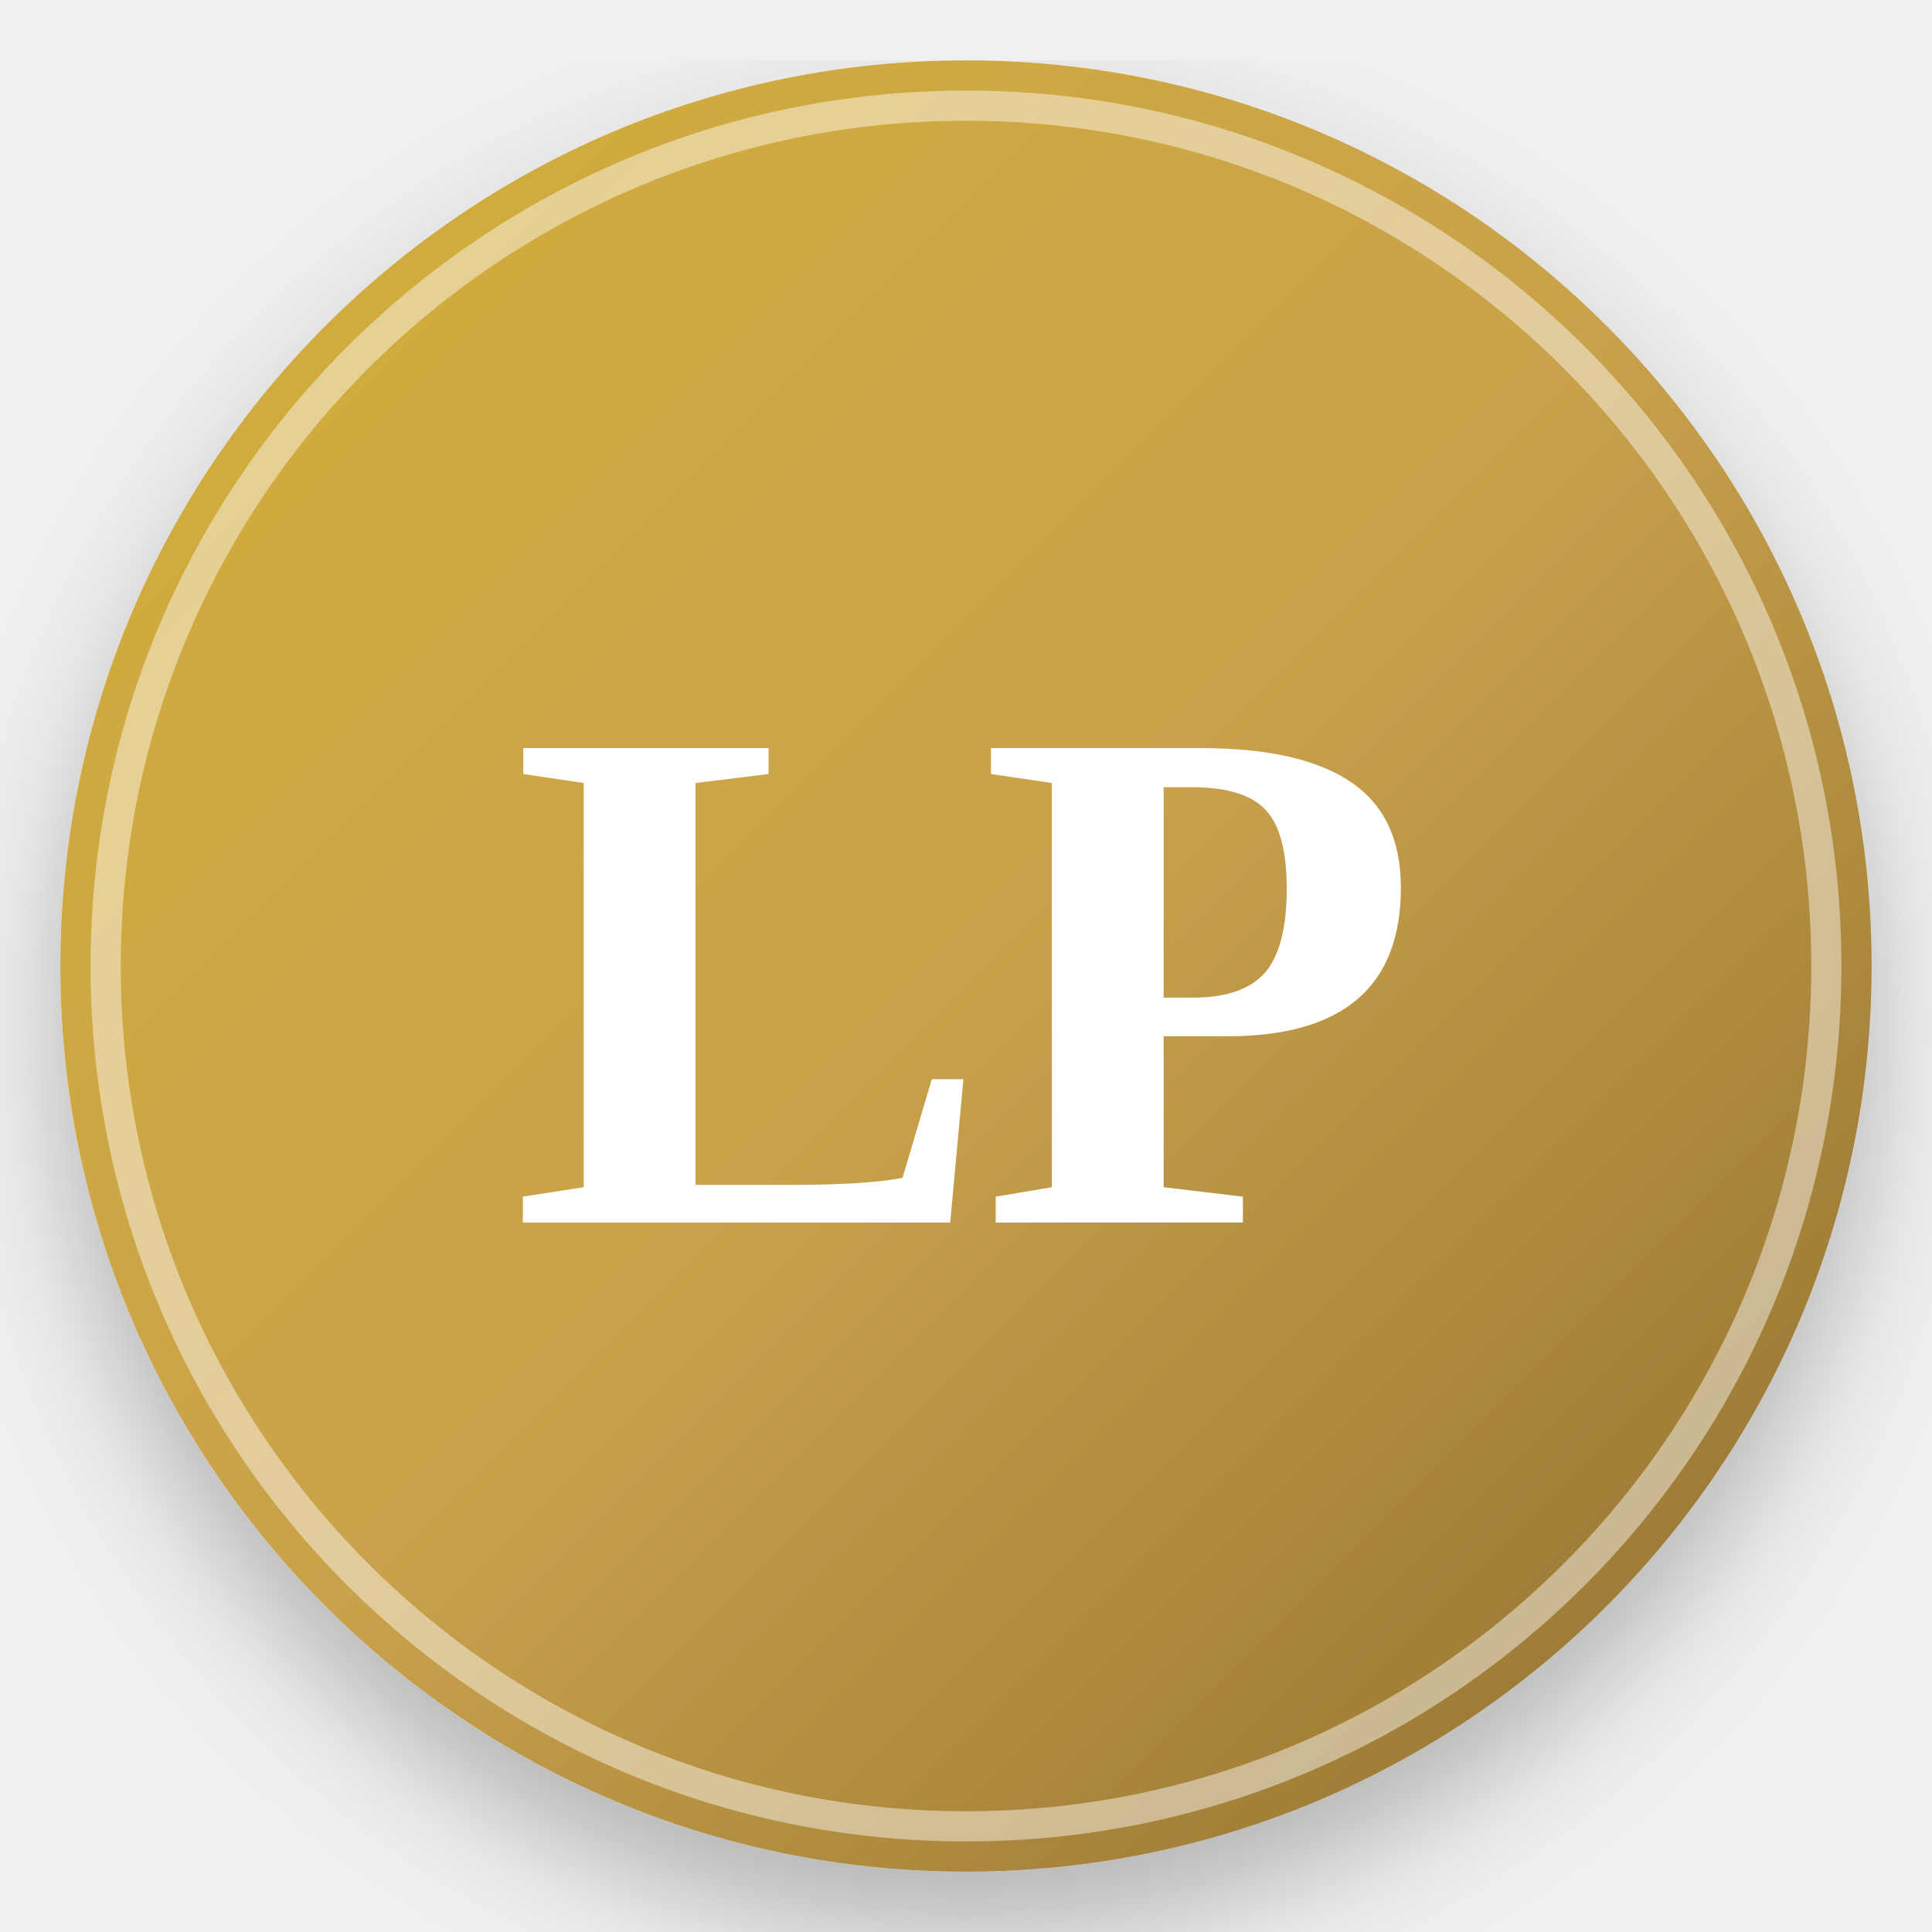
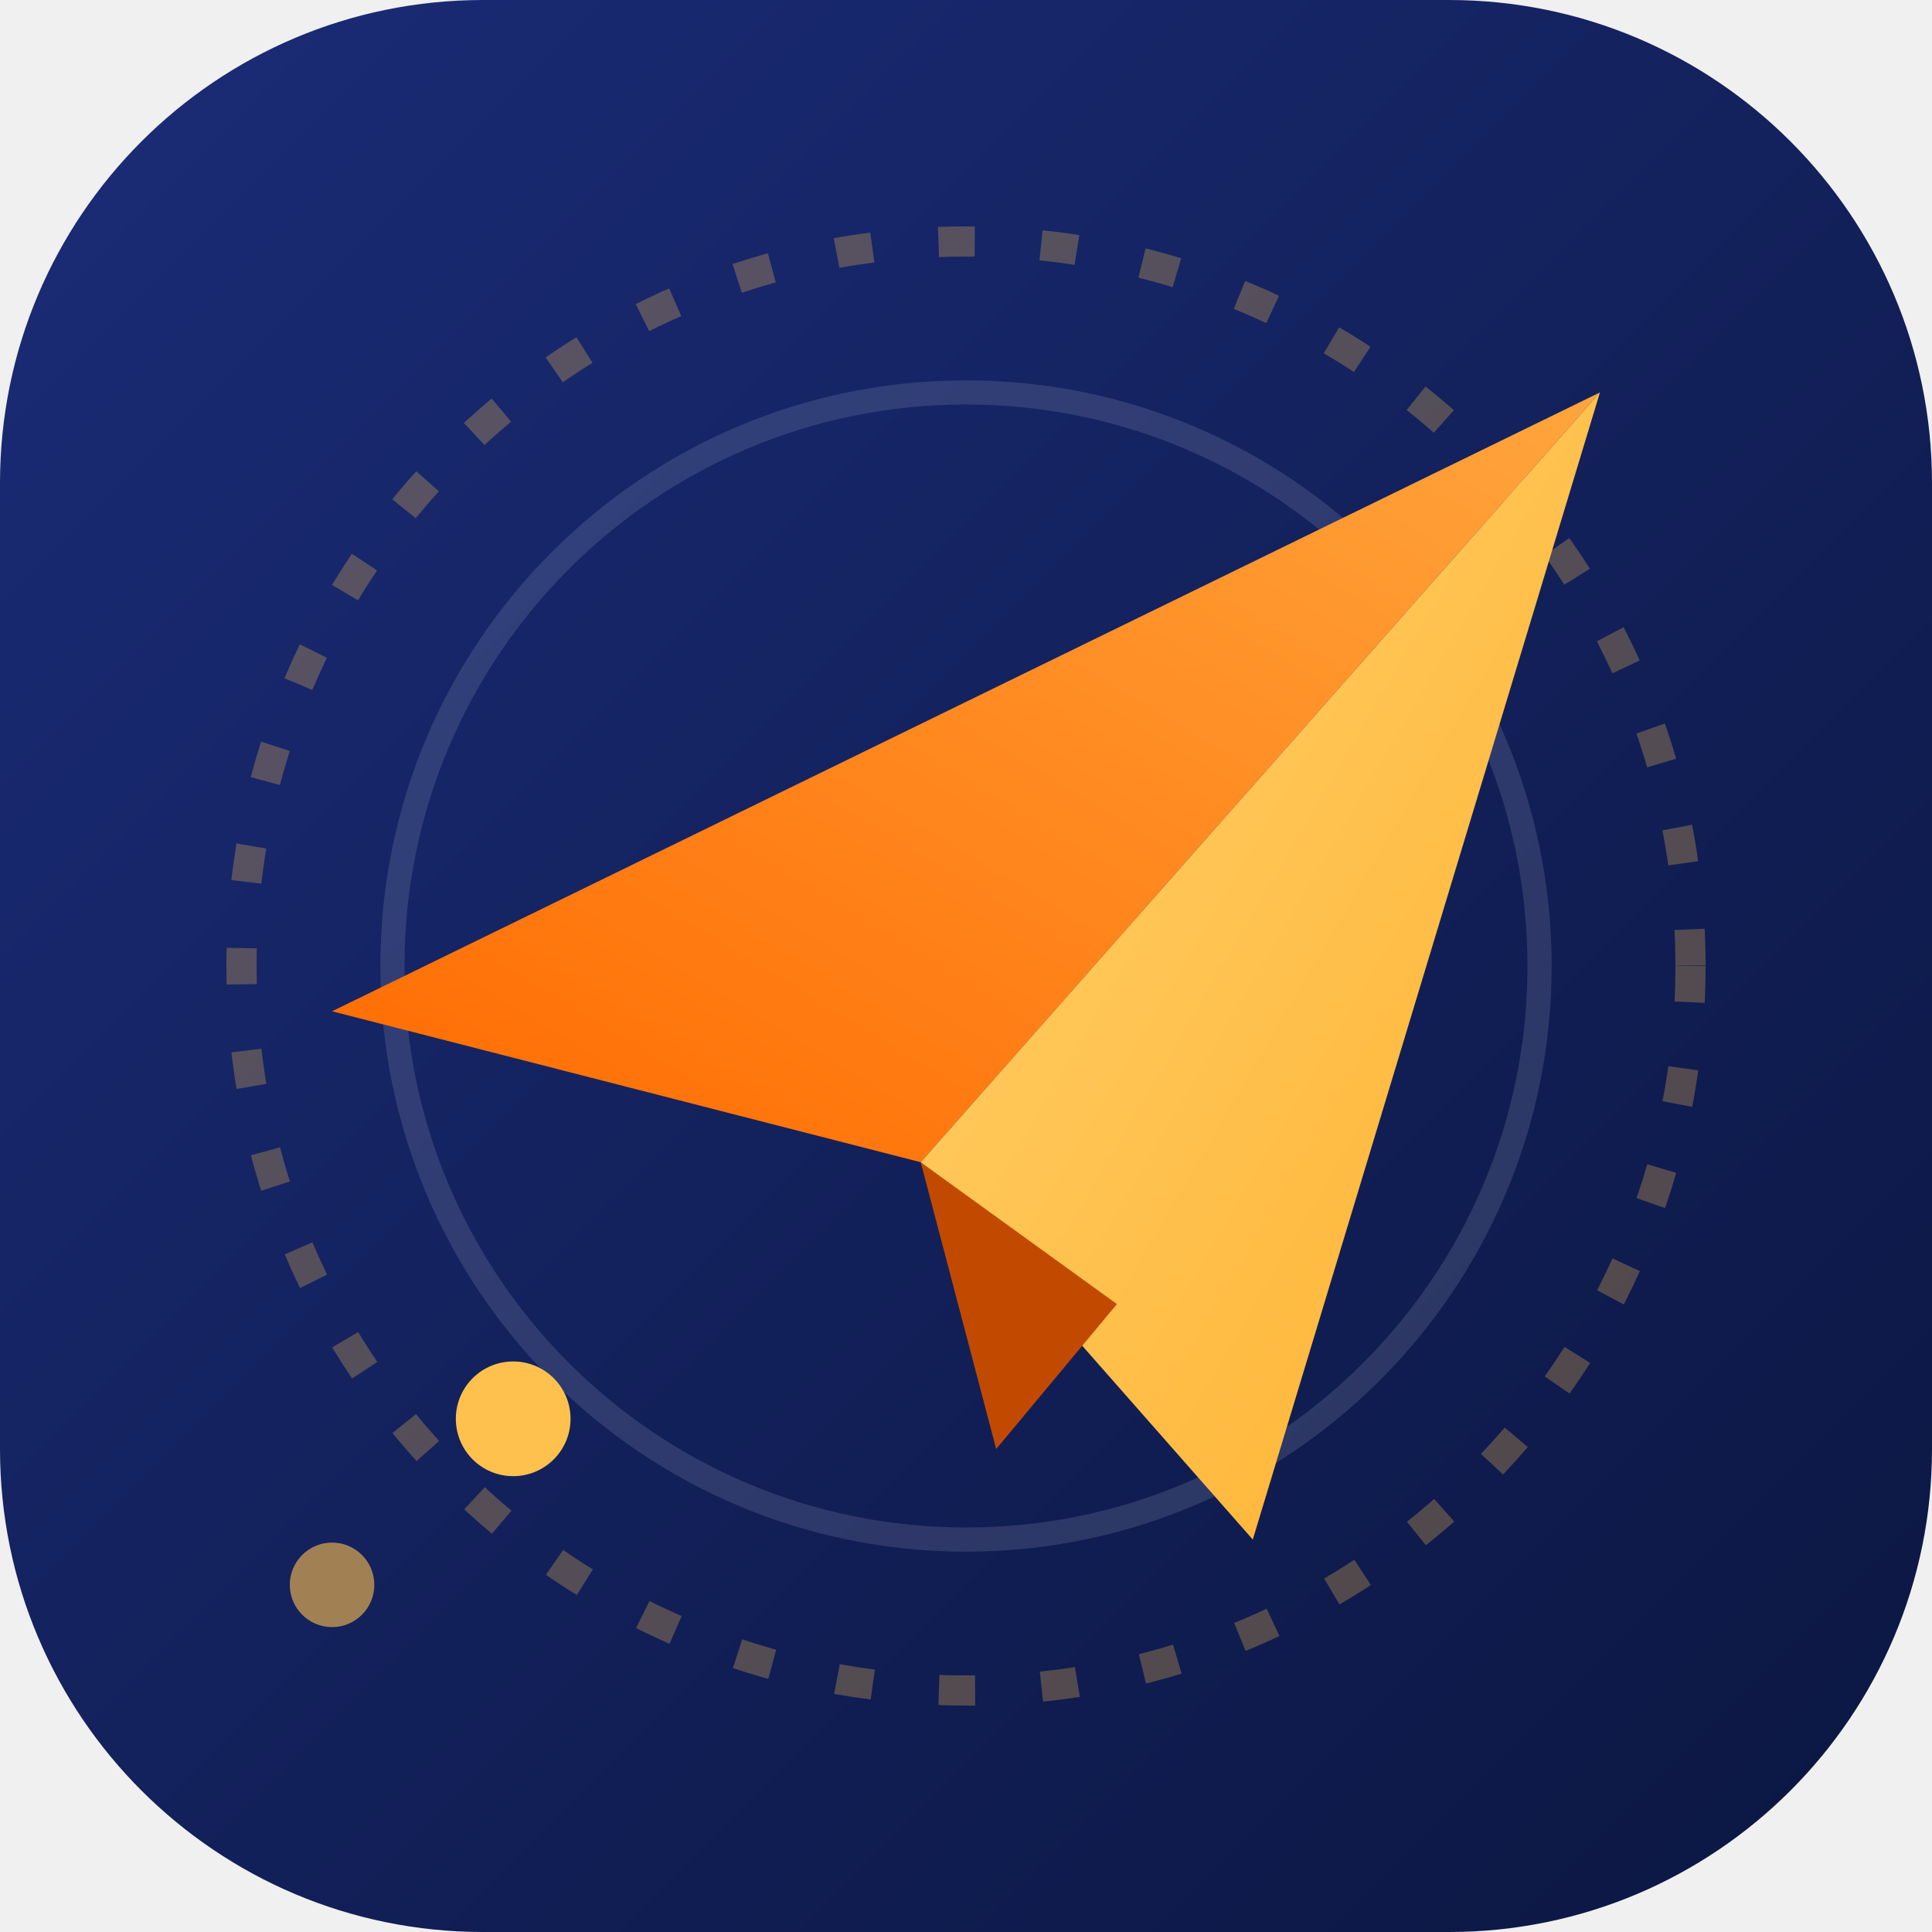
<svg xmlns="http://www.w3.org/2000/svg" viewBox="0 0 64 64">
  <defs>
-     <linearGradient id="goldGrad" x1="0%" y1="0%" x2="100%" y2="100%">
-       <stop offset="0%" stop-color="#d4af37" />
-       <stop offset="50%" stop-color="#c9a24b" />
-       <stop offset="100%" stop-color="#8c6d2e" />
+     <linearGradient id="tile" x1="0" y1="0" x2="1" y2="1">
+       <stop offset="0" stop-color="#1b2c78" />
+       <stop offset="1" stop-color="#0b1640" />
    </linearGradient>
-     <filter id="glow" x="-20%" y="-20%" width="140%" height="140%">
-       <feDropShadow dx="0" dy="2" stdDeviation="2" flood-color="#000000" flood-opacity="0.25" />
-     </filter>
+     <linearGradient id="wing" x1="0" y1="1" x2="1" y2="0">
+       <stop offset="0" stop-color="#ff6a00" />
+       <stop offset="1" stop-color="#ffa53d" />
+     </linearGradient>
+     <linearGradient id="fold" x1="0" y1="0" x2="1" y2="1">
+       <stop offset="0" stop-color="#ffd36e" />
+       <stop offset="1" stop-color="#ffb02e" />
+     </linearGradient>
  </defs>
-   <circle cx="32" cy="32" r="30" fill="url(#goldGrad)" filter="url(#glow)" />
-   <circle cx="32" cy="32" r="28.5" fill="none" stroke="rgba(255,255,255,0.45)" stroke-width="1" />
-   <text x="32" y="40.5" font-family="'Fraunces', Georgia, 'Times New Roman', serif" font-weight="800" font-size="24" fill="#ffffff" text-anchor="middle" letter-spacing="-0.5px">LP</text>
+   <rect width="64" height="64" rx="16" fill="url(#tile)" />
+   <circle cx="32" cy="32" r="24" fill="none" stroke="#ffc14d" stroke-opacity=".28" stroke-width="1" stroke-dasharray="1.2 2.2" />
+   <circle cx="32" cy="32" r="19" fill="none" stroke="#ffffff" stroke-opacity=".12" stroke-width=".8" />
+   <path d="M11 33.5 L53 13 L30.5 38.5 Z" fill="url(#wing)" />
+   <path d="M30.5 38.5 L53 13 L41.5 51 Z" fill="url(#fold)" />
+   <path d="M30.5 38.5 L33 48 L37 43.2 Z" fill="#c24a00" />
+   <circle cx="17" cy="47" r="1.9" fill="#ffc14d" />
+   <circle cx="11" cy="52.5" r="1.4" fill="#ffc14d" fill-opacity=".6" />
</svg>
